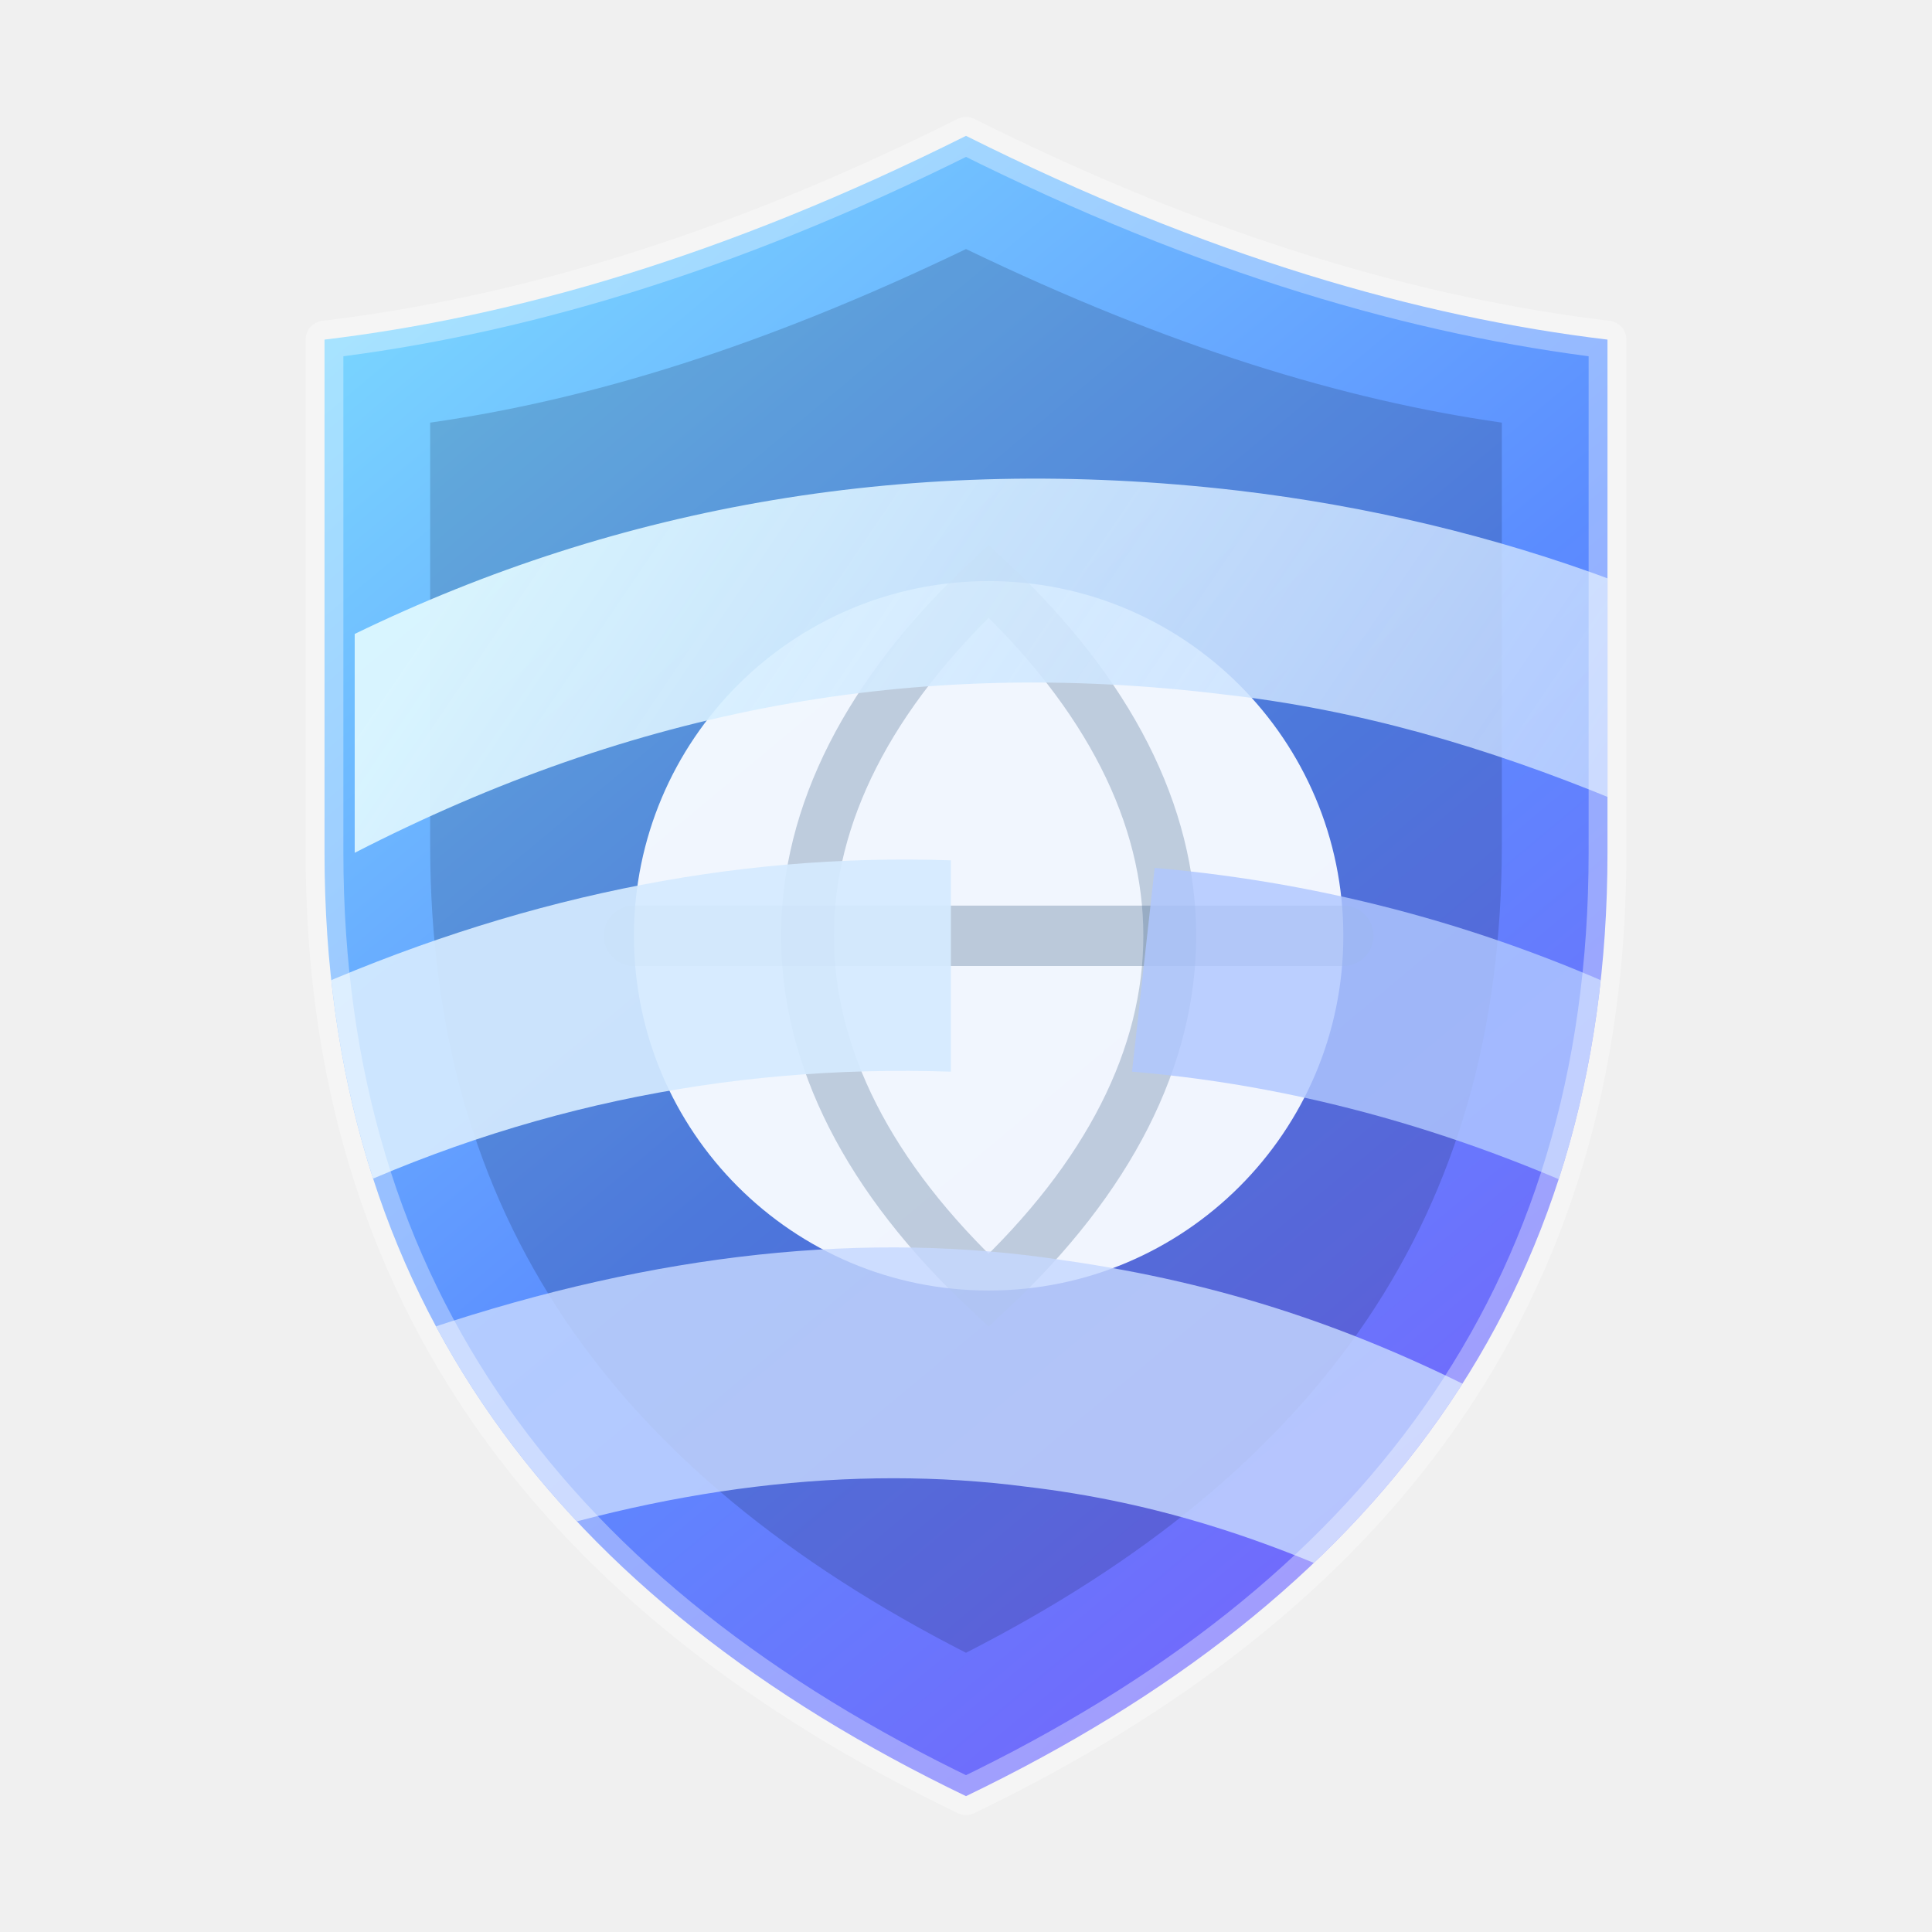
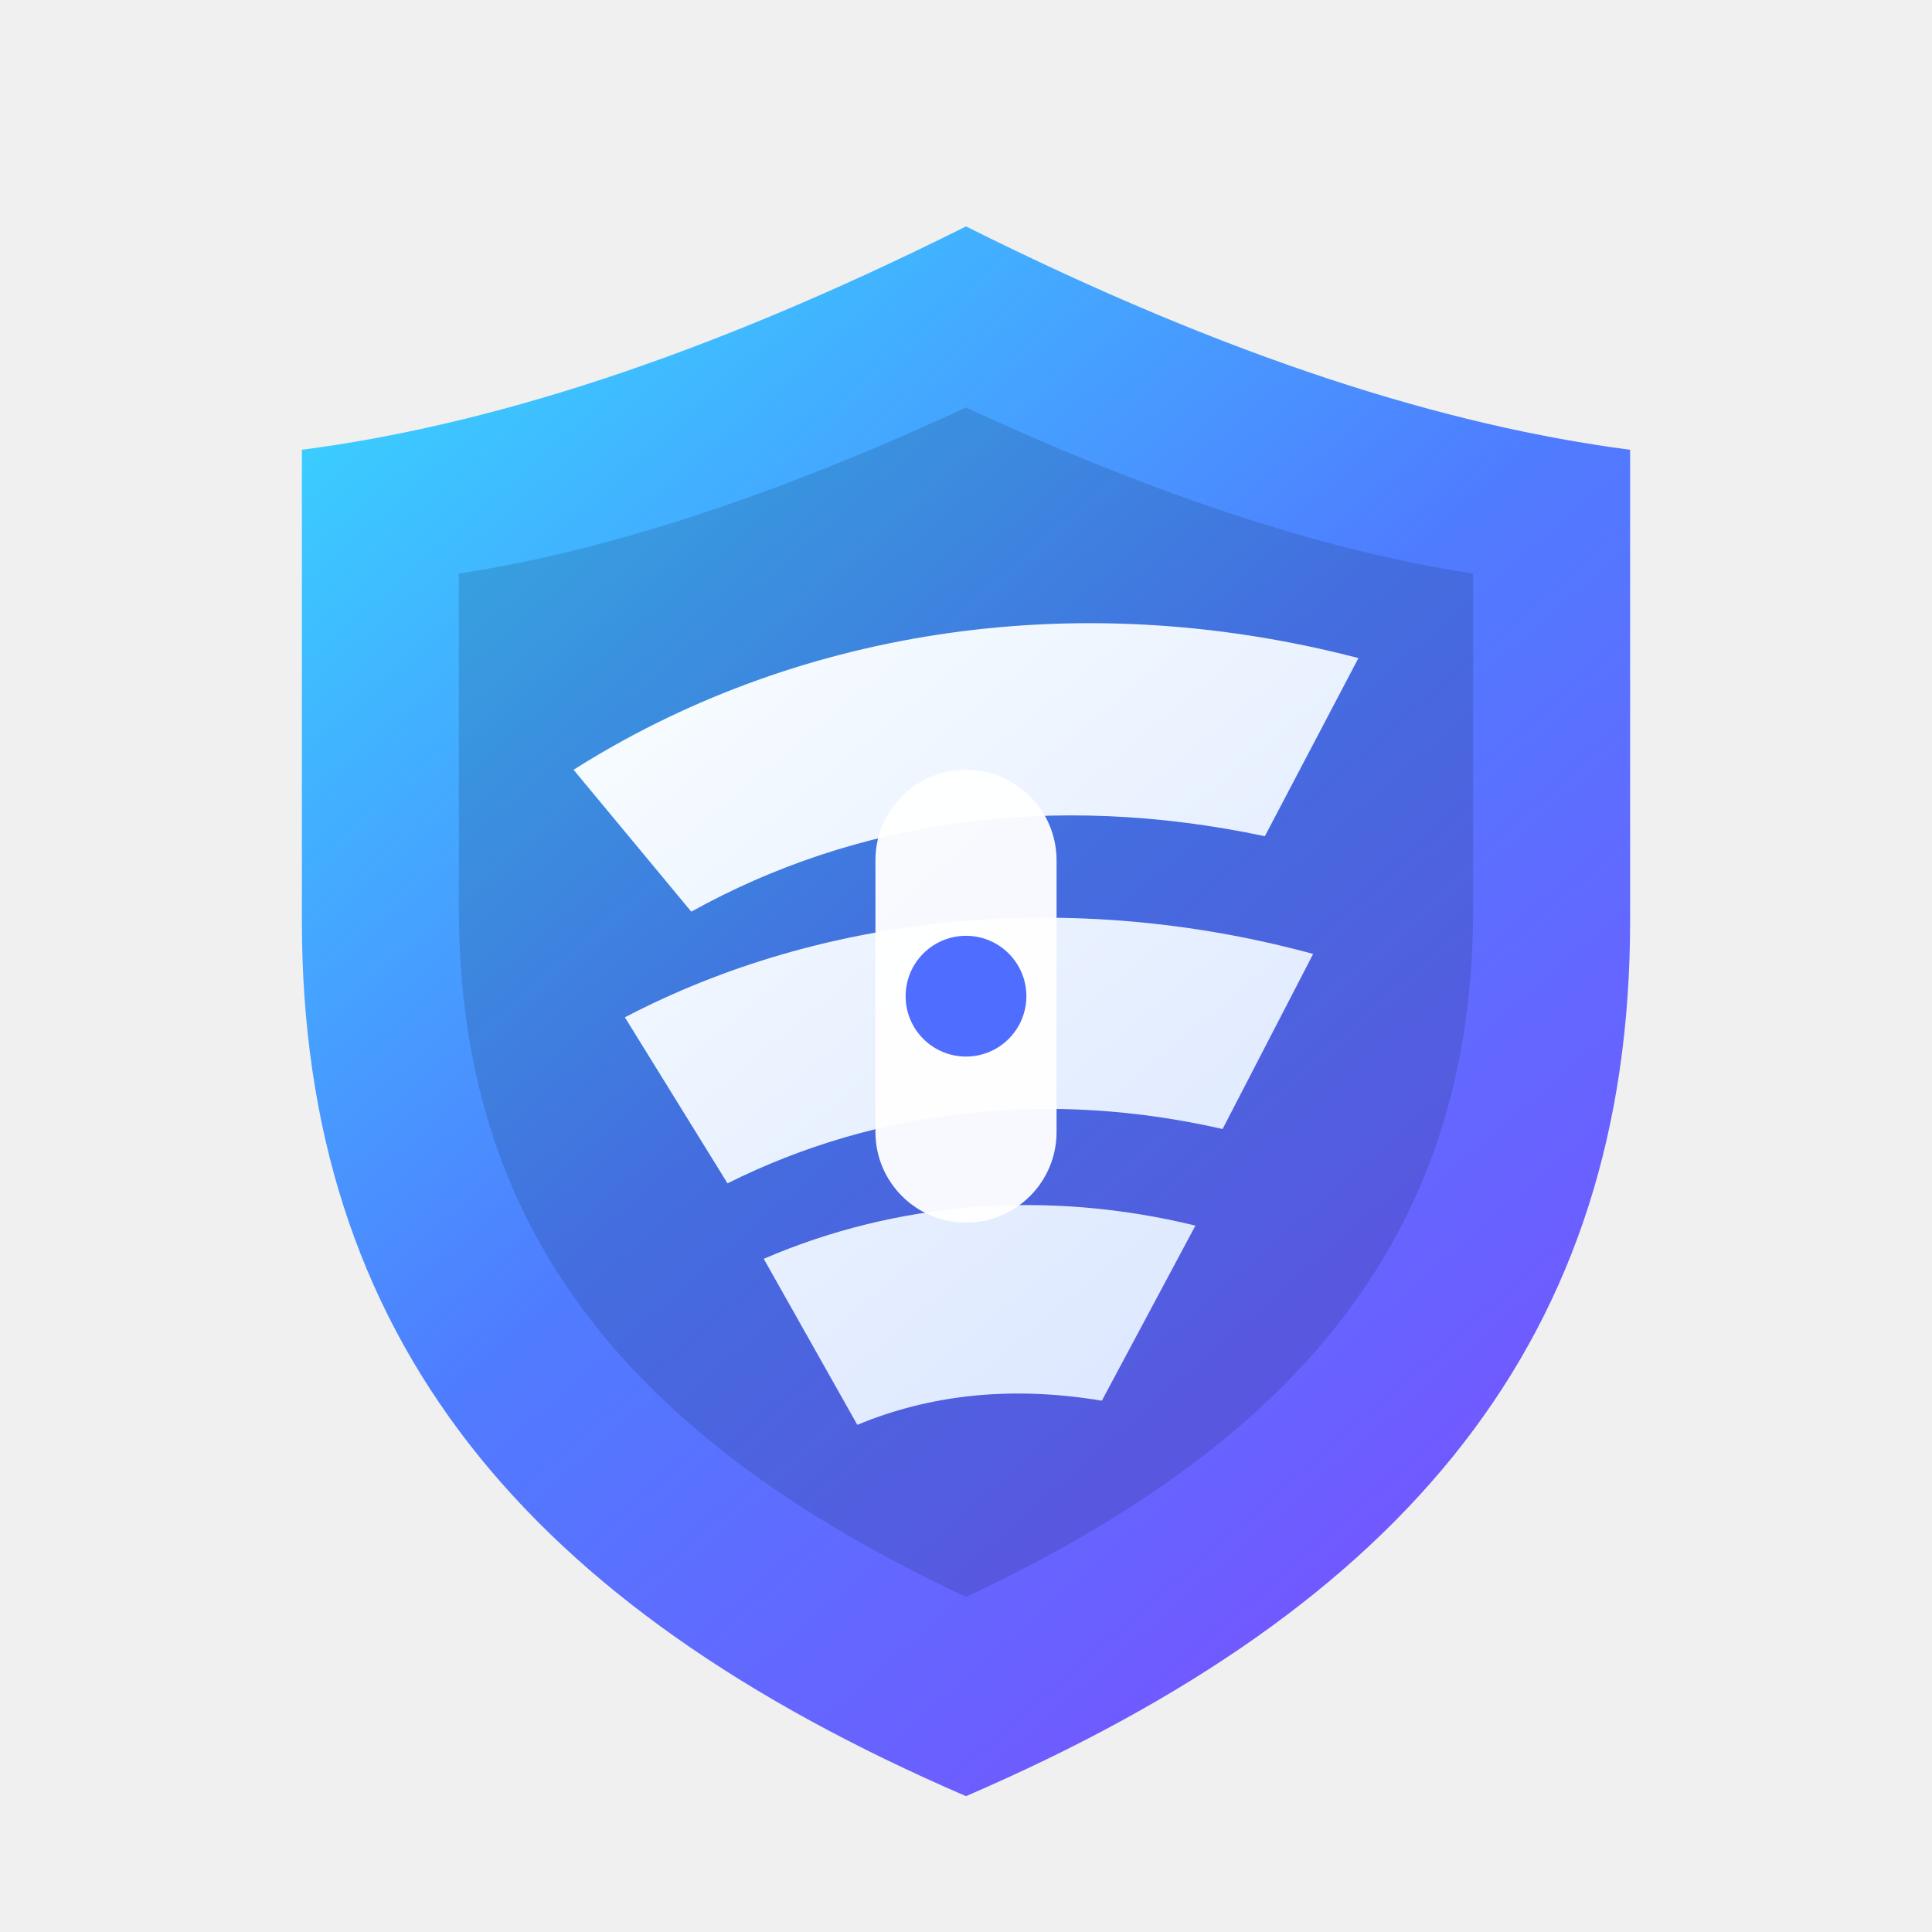
- <svg xmlns="http://www.w3.org/2000/svg" viewBox="0 0 256 256" role="img" aria-labelledby="title desc">
+ <svg xmlns="http://www.w3.org/2000/svg" viewBox="0 0 64 64" role="img" aria-labelledby="title desc">
  <defs>
-     <linearGradient id="shieldFill" x1="48" y1="32" x2="210" y2="226" gradientUnits="userSpaceOnUse">
-       <stop offset="0" stop-color="#7BD9FF" />
-       <stop offset="0.52" stop-color="#5B8CFF" />
-       <stop offset="1" stop-color="#7A5CFA" />
+     <linearGradient id="ps-body" x1="12" y1="9" x2="53" y2="56" gradientUnits="userSpaceOnUse">
+       <stop stop-color="#38D6FF" />
+       <stop offset=".48" stop-color="#4F7CFF" />
+       <stop offset="1" stop-color="#7C4DFF" />
    </linearGradient>
-     <linearGradient id="bandFill" x1="58" y1="80" x2="200" y2="176" gradientUnits="userSpaceOnUse">
-       <stop offset="0" stop-color="#DDF7FF" stop-opacity="0.96" />
-       <stop offset="1" stop-color="#BFD3FF" stop-opacity="0.78" />
+     <linearGradient id="ps-core" x1="22" y1="20" x2="42" y2="44" gradientUnits="userSpaceOnUse">
+       <stop stop-color="#F8FDFF" />
+       <stop offset="1" stop-color="#DCE7FF" />
    </linearGradient>
-     <clipPath id="shieldClip">
-       <path d="M128 18C96 34 68 42 43 45v68c0 59 31 99 85 125 54-26 85-66 85-125V45c-25-3-53-11-85-27Z" />
-     </clipPath>
  </defs>
-   <path d="M128 18C96 34 68 42 43 45v68c0 59 31 99 85 125 54-26 85-66 85-125V45c-25-3-53-11-85-27Z" fill="url(#shieldFill)" />
-   <path d="M128 33C101 46 78 53 57 56v56c0 49 24 83 71 107 47-24 71-58 71-107V56c-21-3-44-10-71-23Z" fill="#0E1A38" fill-opacity="0.18" />
-   <g clip-path="url(#shieldClip)">
-     <circle cx="131" cy="124" r="47" fill="#F7FBFF" fill-opacity="0.96" />
-     <path d="M84 124h94" fill="none" stroke="#47678F" stroke-width="8" stroke-linecap="round" opacity="0.32" />
-     <path d="M131 77c16 15 24 31 24 47s-8 32-24 47c-16-15-24-31-24-47s8-32 24-47Z" fill="none" stroke="#47678F" stroke-width="7" opacity="0.30" />
-     <path d="M47 84c35-17 74-24 117-19 17 2 34 6 50 12v29c-17-7-34-12-52-14-41-5-78 2-115 21Z" fill="url(#bandFill)" />
-     <path d="M39 132c29-13 58-19 87-18v28c-30-1-59 5-87 19Z" fill="#D5EAFF" fill-opacity="0.92" />
-     <path d="M153 115c23 2 45 8 66 18v29c-22-11-45-18-69-20Z" fill="#AFC7FF" fill-opacity="0.82" />
-     <path d="M57 176c30-10 58-13 84-9 21 3 39 9 58 19l-12 27c-18-9-34-14-51-16-23-3-48 0-74 9Z" fill="#C5D8FF" fill-opacity="0.82" />
-   </g>
-   <path d="M128 18C96 34 68 42 43 45v68c0 59 31 99 85 125 54-26 85-66 85-125V45c-25-3-53-11-85-27Z" fill="none" stroke="#FFFFFF" stroke-opacity="0.34" stroke-width="5" stroke-linejoin="round" />
+   <path d="M32 7.5c8.8 4.4 15.9 6.6 22 7.4v15.6c0 13.8-7.4 22.7-22 29-14.6-6.3-22-15.2-22-29V14.9c6.1-.8 13.2-3 22-7.4Z" fill="url(#ps-body)" />
+   <path d="M32 13.5c6.7 3.1 12.2 4.8 16.8 5.5v11.1c0 10.5-5.5 17.5-16.8 22.8-11.3-5.3-16.8-12.3-16.8-22.8V19c4.6-.7 10.1-2.4 16.8-5.5Z" fill="#081A31" opacity=".16" />
+   <path d="M19 25.5c7.1-4.5 16.4-6.2 26-3.7l-3.1 5.9c-7.1-1.5-13.6-.5-19 2.5L19 25.5Zm1.7 8.2c6.5-3.4 14.7-4.3 22.8-2.1l-3 5.8c-5.7-1.3-11.4-.7-16.4 1.8l-3.4-5.5Zm4.6 8c4.4-1.9 9.4-2.3 14.3-1.1l-3.1 5.8c-3-.5-5.7-.2-8.1.8l-3.1-5.5Z" fill="url(#ps-core)" />
+   <rect x="29" y="25.5" width="6" height="15" rx="3" fill="#FFFFFF" opacity=".96" />
+   <circle cx="32" cy="33" r="2" fill="#4F6DFF" />
</svg>
